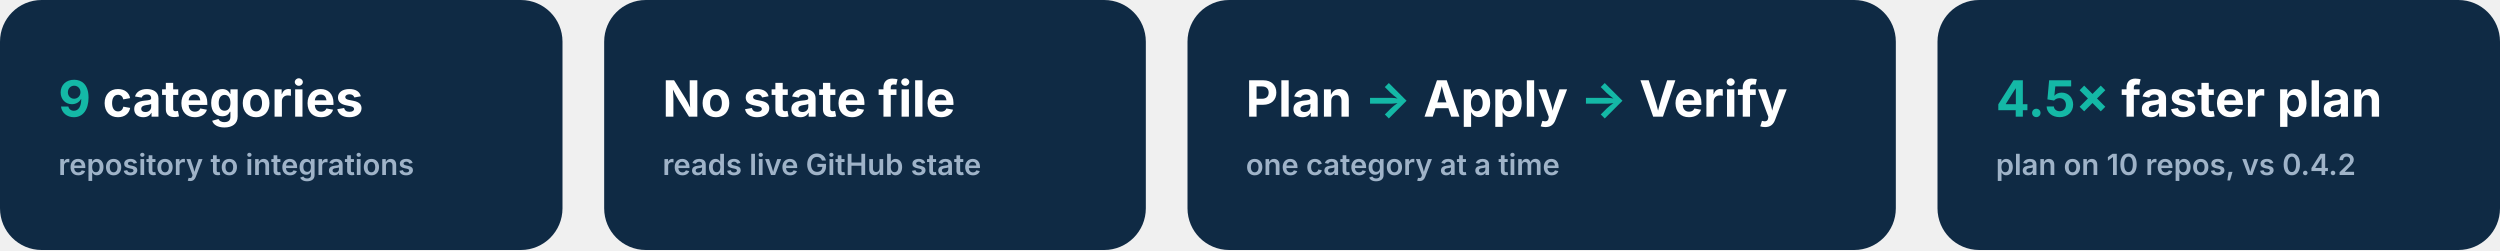
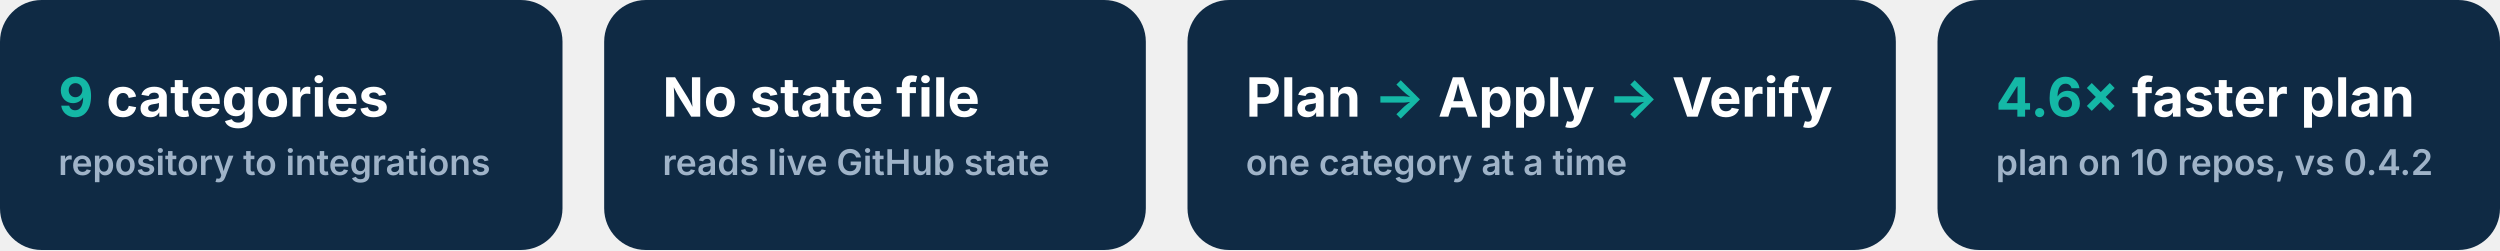
- <svg xmlns="http://www.w3.org/2000/svg" viewBox="0 0 1200 120" width="1200" height="120" role="img" aria-label="9 categories. No state file. Plan, apply, verify. 4.5 times faster plan.">
+ <svg xmlns="http://www.w3.org/2000/svg" viewBox="0 0 1200 120" width="1200" height="120" role="img" aria-label="9 categories. No state file. Plan, apply, verify. 4.6 times faster plan.">
  <style>
    .f { font-family: Inter, 'Segoe UI', Helvetica, Arial, sans-serif; }
-     .m { font-size: 24px; font-weight: 700; fill: #FFFFFF; }
-     .s { font-size: 14px; font-weight: 600; fill: #9FB3C8; }
+     .m { font-size: 26px; font-weight: 700; fill: #FFFFFF; }
+     .s { font-size: 17px; font-weight: 600; fill: #9FB3C8; }
    .a { fill: #14B8A6; }
  </style>
  <g class="f">
    <rect x="0" y="0" width="270" height="120" rx="20" fill="#0F2A44" />
    <text class="m" x="28" y="56">
      <tspan class="a">9</tspan> categories</text>
    <text class="s" x="28" y="84">repository to integrations</text>
    <rect x="290" y="0" width="260" height="120" rx="20" fill="#0F2A44" />
    <text class="m" x="318" y="56">No state file</text>
    <text class="s" x="318" y="84">reads live GitHub state</text>
    <rect x="570" y="0" width="340" height="120" rx="20" fill="#0F2A44" />
    <text class="m" x="598" y="56">Plan <tspan class="a">→</tspan> Apply <tspan class="a">→</tspan> Verify</text>
    <text class="s" x="598" y="84">one category at a time</text>
    <rect x="930" y="0" width="270" height="120" rx="20" fill="#0F2A44" />
    <text class="m" x="958" y="56">
-       <tspan class="a">4.5×</tspan> faster plan</text>
+       <tspan class="a">4.6×</tspan> faster plan</text>
    <text class="s" x="958" y="84">plan on 10 repos, vs 0.4.2</text>
  </g>
</svg>
